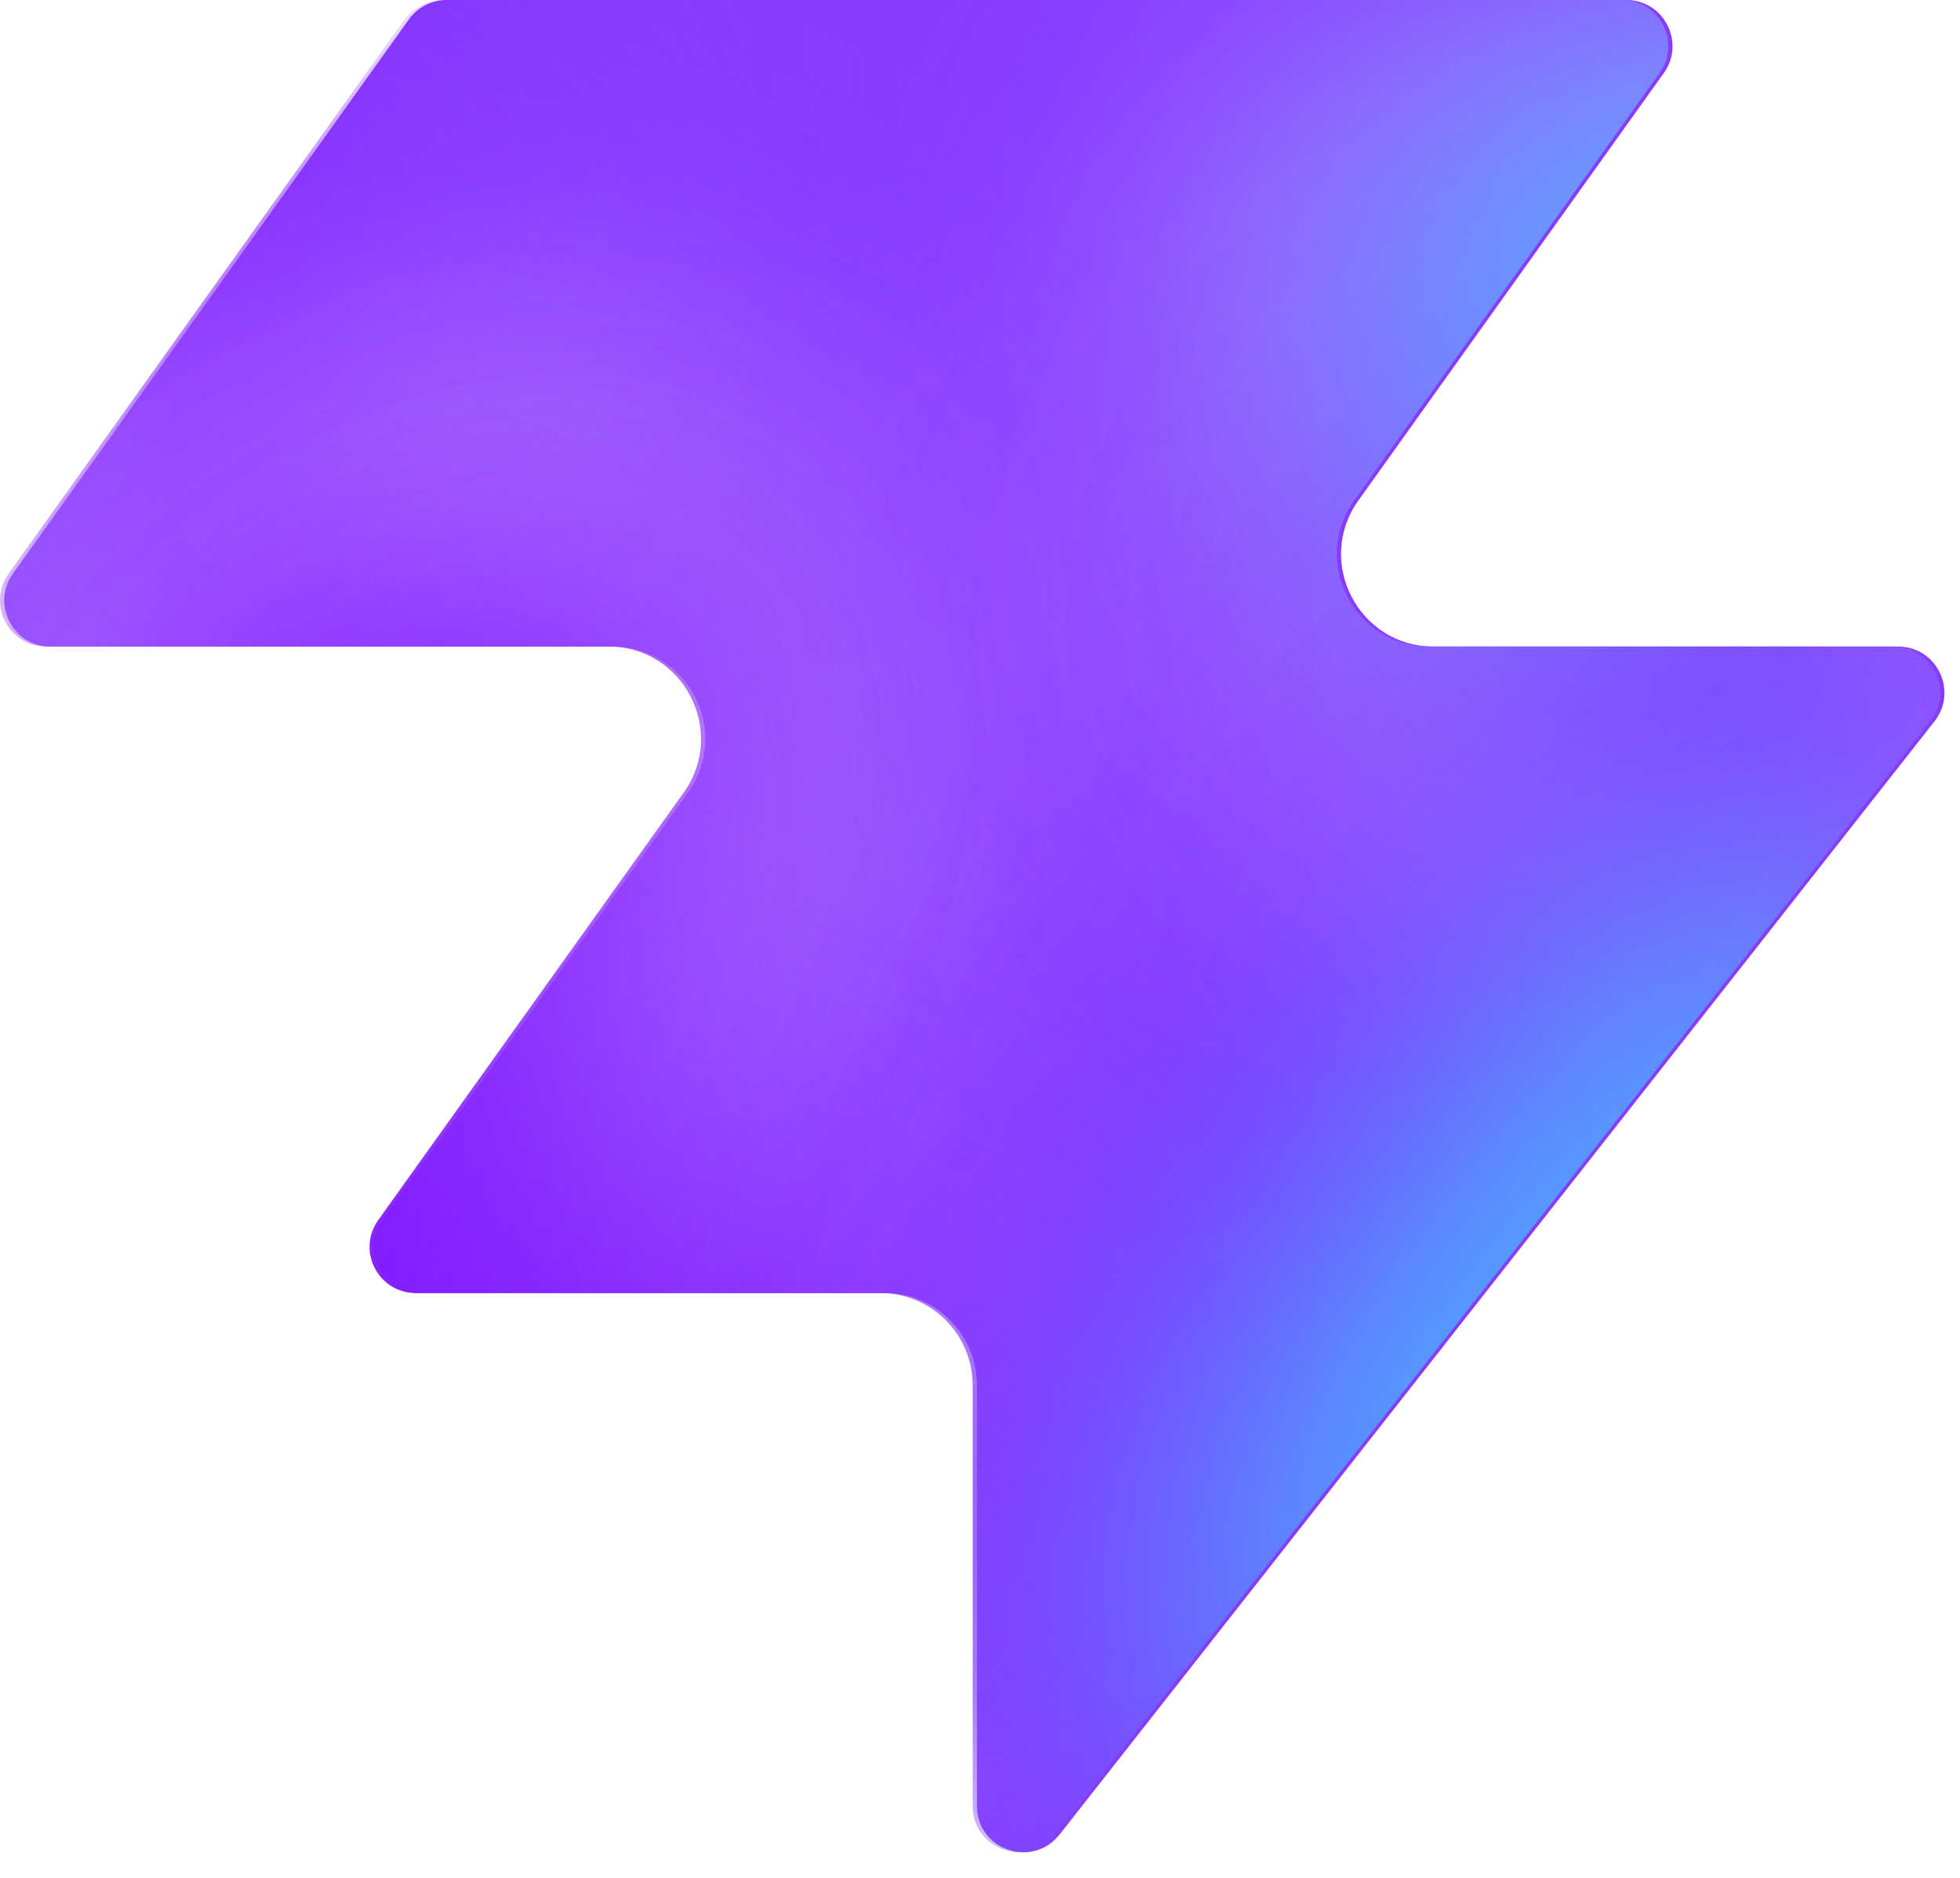
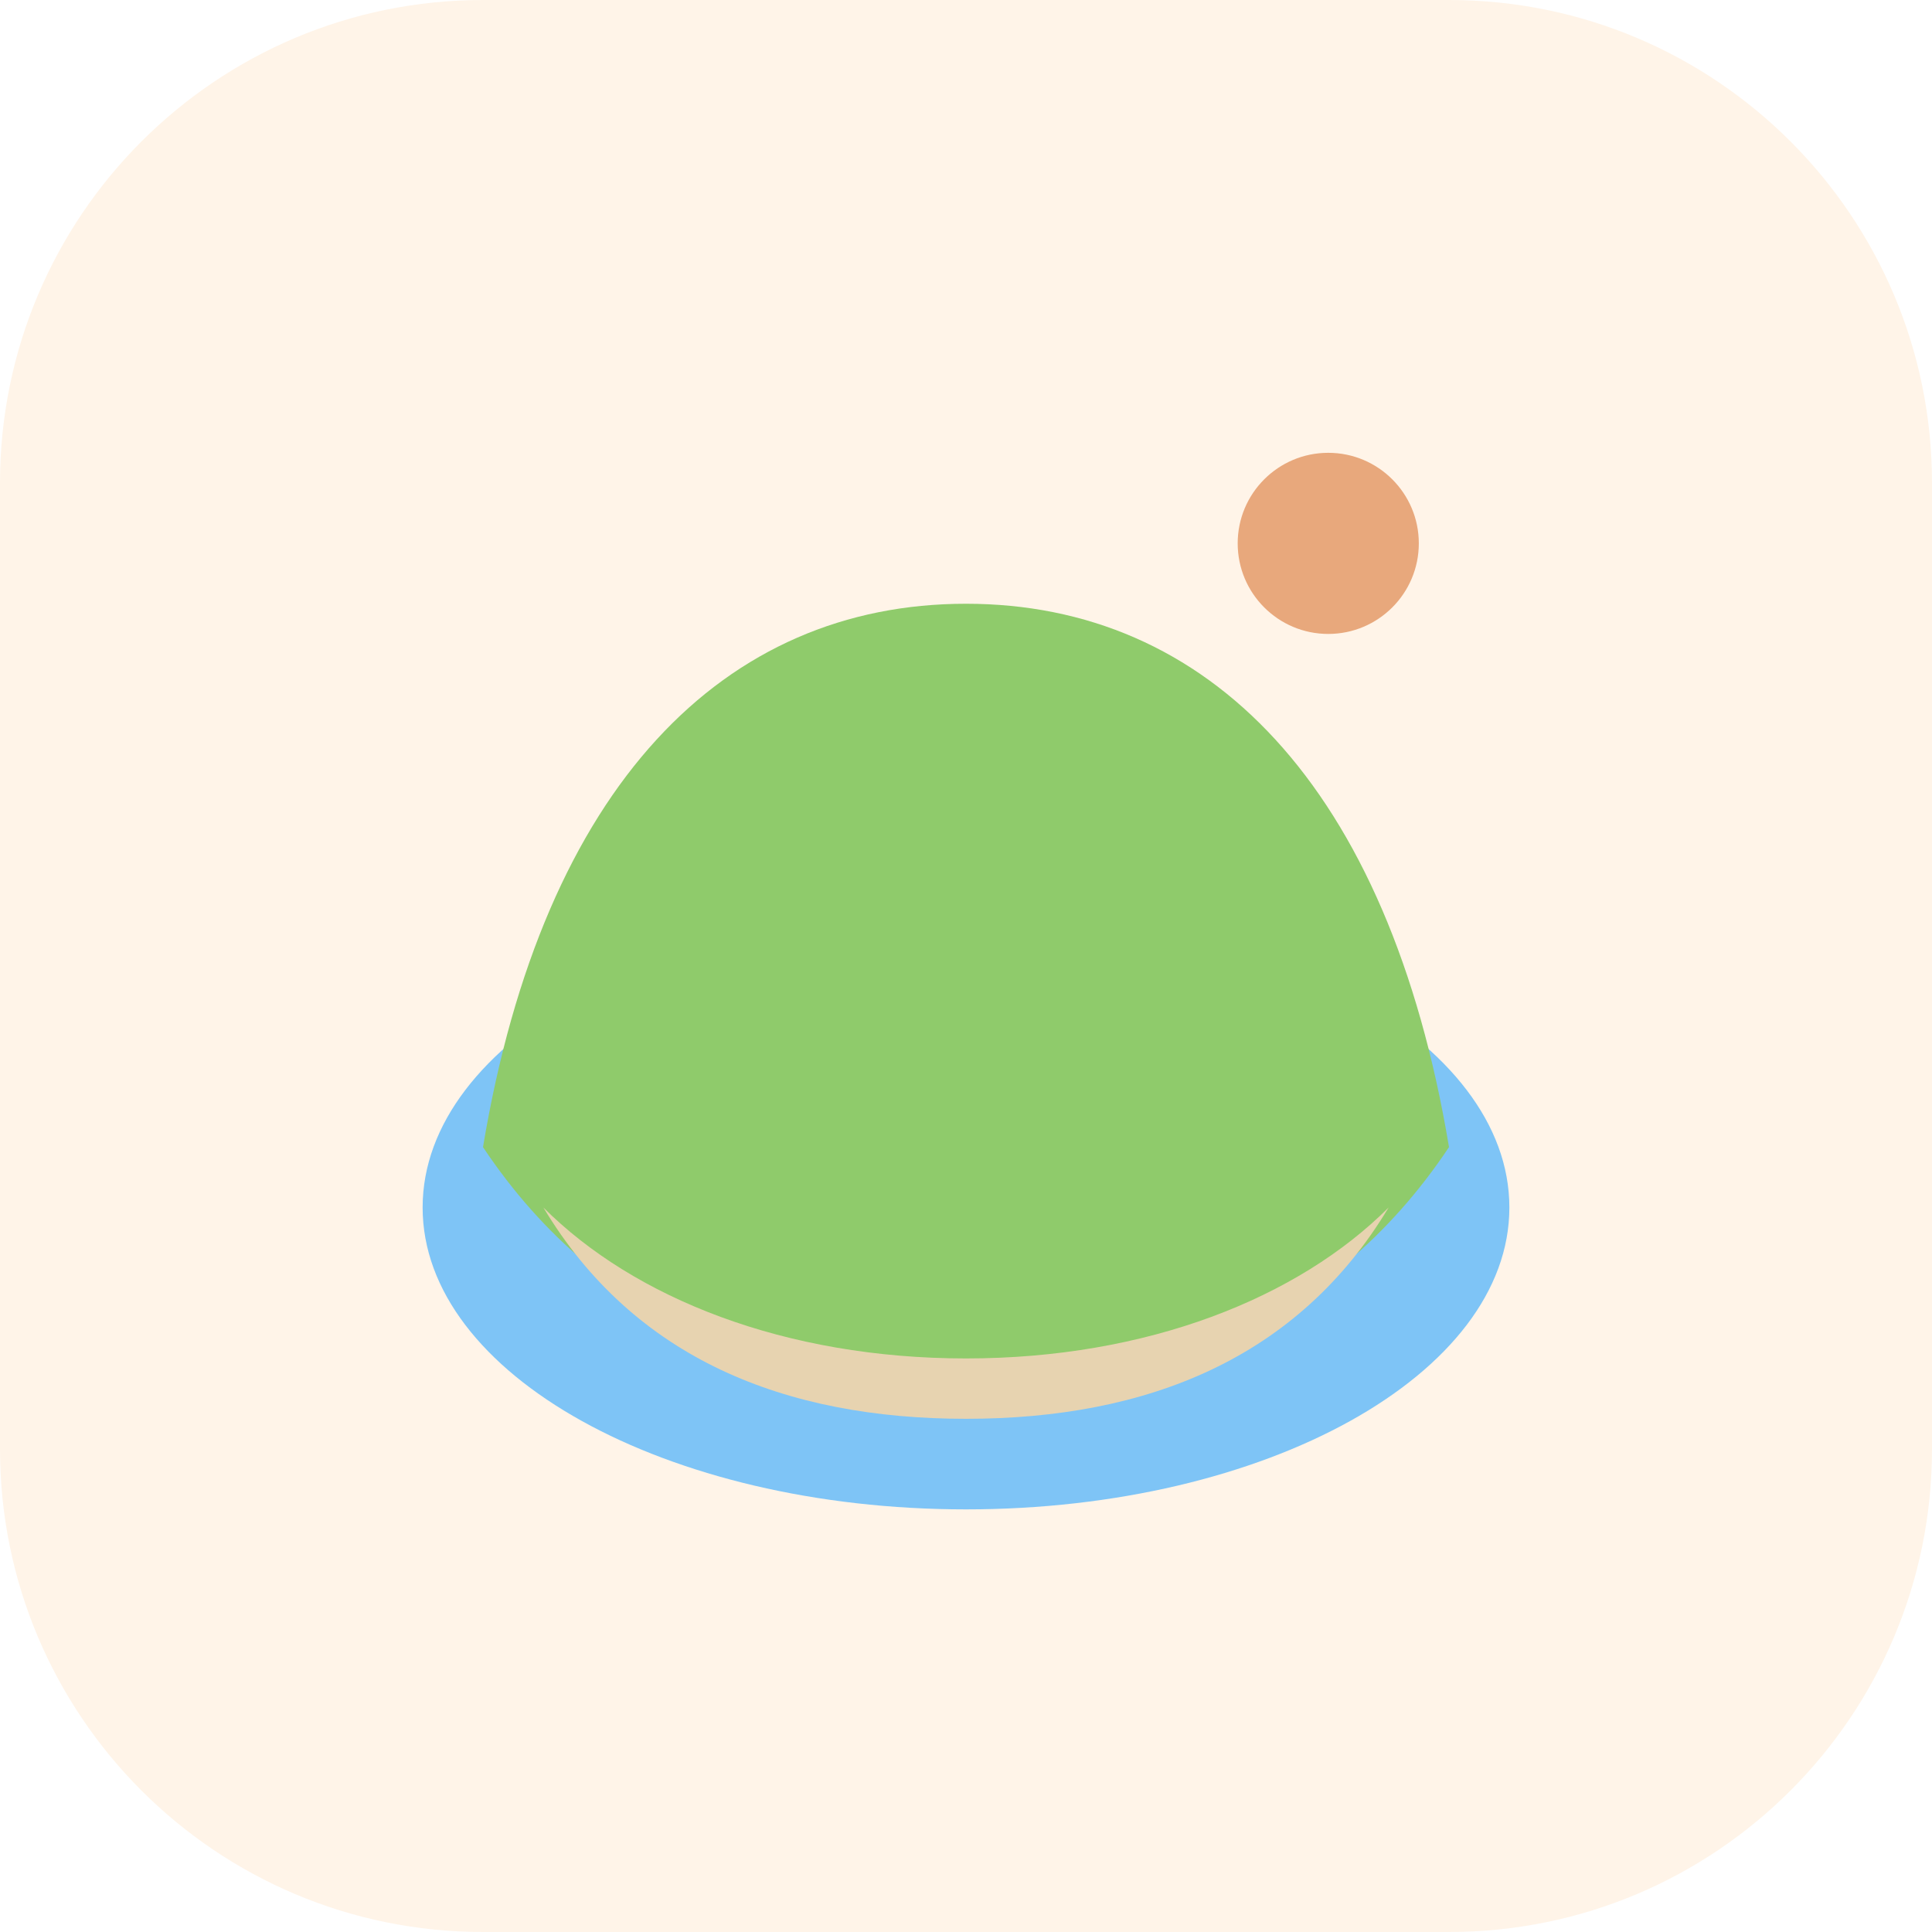
- <svg xmlns="http://www.w3.org/2000/svg" width="48" height="46" fill="none" viewBox="0 0 48 46">
-   <path fill="#863bff" d="M25.946 44.938c-.664.845-2.021.375-2.021-.698V33.937a2.26 2.26 0 0 0-2.262-2.262H10.287c-.92 0-1.456-1.04-.92-1.788l7.48-10.471c1.07-1.497 0-3.578-1.842-3.578H1.237c-.92 0-1.456-1.04-.92-1.788L10.013.474c.214-.297.556-.474.92-.474h28.894c.92 0 1.456 1.04.92 1.788l-7.48 10.471c-1.07 1.498 0 3.579 1.842 3.579h11.377c.943 0 1.473 1.088.89 1.83L25.947 44.94z" style="fill:#863bff;fill:color(display-p3 .525 .23 1);fill-opacity:1" />
-   <mask id="a" width="48" height="46" x="0" y="0" maskUnits="userSpaceOnUse" style="mask-type:alpha">
-     <path fill="#000" d="M25.842 44.938c-.664.844-2.021.375-2.021-.698V33.937a2.26 2.26 0 0 0-2.262-2.262H10.183c-.92 0-1.456-1.04-.92-1.788l7.48-10.471c1.07-1.498 0-3.579-1.842-3.579H1.133c-.92 0-1.456-1.04-.92-1.787L9.91.473c.214-.297.556-.474.92-.474h28.894c.92 0 1.456 1.04.92 1.788l-7.48 10.471c-1.07 1.498 0 3.578 1.842 3.578h11.377c.943 0 1.473 1.088.89 1.832L25.843 44.94z" style="fill:#000;fill-opacity:1" />
-   </mask>
-   <g mask="url(#a)">
-     <g filter="url(#b)">
-       <ellipse cx="5.508" cy="14.704" fill="#ede6ff" rx="5.508" ry="14.704" style="fill:#ede6ff;fill:color(display-p3 .927 .903 1);fill-opacity:1" transform="matrix(.00324 1 1 -.00324 -4.47 31.516)" />
-     </g>
-     <g filter="url(#c)">
-       <ellipse cx="10.399" cy="29.851" fill="#ede6ff" rx="10.399" ry="29.851" style="fill:#ede6ff;fill:color(display-p3 .927 .903 1);fill-opacity:1" transform="matrix(.00324 1 1 -.00324 -39.328 7.883)" />
-     </g>
-     <g filter="url(#d)">
-       <ellipse cx="5.508" cy="30.487" fill="#7e14ff" rx="5.508" ry="30.487" style="fill:#7e14ff;fill:color(display-p3 .492 .077 1);fill-opacity:1" transform="rotate(89.814 -25.913 -14.639)scale(1 -1)" />
-     </g>
-     <g filter="url(#e)">
-       <ellipse cx="5.508" cy="30.599" fill="#7e14ff" rx="5.508" ry="30.599" style="fill:#7e14ff;fill:color(display-p3 .492 .077 1);fill-opacity:1" transform="rotate(89.814 -32.644 -3.334)scale(1 -1)" />
-     </g>
-     <g filter="url(#f)">
-       <ellipse cx="5.508" cy="30.599" fill="#7e14ff" rx="5.508" ry="30.599" style="fill:#7e14ff;fill:color(display-p3 .492 .077 1);fill-opacity:1" transform="matrix(.00324 1 1 -.00324 -34.34 30.47)" />
-     </g>
-     <g filter="url(#g)">
-       <ellipse cx="14.072" cy="22.078" fill="#ede6ff" rx="14.072" ry="22.078" style="fill:#ede6ff;fill:color(display-p3 .927 .903 1);fill-opacity:1" transform="rotate(93.35 24.506 48.493)scale(-1 1)" />
-     </g>
-     <g filter="url(#h)">
-       <ellipse cx="3.47" cy="21.501" fill="#7e14ff" rx="3.47" ry="21.501" style="fill:#7e14ff;fill:color(display-p3 .492 .077 1);fill-opacity:1" transform="rotate(89.009 28.708 47.59)scale(-1 1)" />
-     </g>
-     <g filter="url(#i)">
-       <ellipse cx="3.47" cy="21.501" fill="#7e14ff" rx="3.47" ry="21.501" style="fill:#7e14ff;fill:color(display-p3 .492 .077 1);fill-opacity:1" transform="rotate(89.009 28.708 47.59)scale(-1 1)" />
-     </g>
-     <g filter="url(#j)">
-       <ellipse cx=".387" cy="8.972" fill="#7e14ff" rx="4.407" ry="29.108" style="fill:#7e14ff;fill:color(display-p3 .492 .077 1);fill-opacity:1" transform="rotate(39.51 .387 8.972)" />
-     </g>
-     <g filter="url(#k)">
-       <ellipse cx="47.523" cy="-6.092" fill="#7e14ff" rx="4.407" ry="29.108" style="fill:#7e14ff;fill:color(display-p3 .492 .077 1);fill-opacity:1" transform="rotate(37.892 47.523 -6.092)" />
-     </g>
-     <g filter="url(#l)">
-       <ellipse cx="41.412" cy="6.333" fill="#47bfff" rx="5.971" ry="9.665" style="fill:#47bfff;fill:color(display-p3 .28 .748 1);fill-opacity:1" transform="rotate(37.892 41.412 6.333)" />
-     </g>
-     <g filter="url(#m)">
-       <ellipse cx="-1.879" cy="38.332" fill="#7e14ff" rx="4.407" ry="29.108" style="fill:#7e14ff;fill:color(display-p3 .492 .077 1);fill-opacity:1" transform="rotate(37.892 -1.88 38.332)" />
-     </g>
-     <g filter="url(#n)">
-       <ellipse cx="-1.879" cy="38.332" fill="#7e14ff" rx="4.407" ry="29.108" style="fill:#7e14ff;fill:color(display-p3 .492 .077 1);fill-opacity:1" transform="rotate(37.892 -1.88 38.332)" />
-     </g>
-     <g filter="url(#o)">
-       <ellipse cx="35.651" cy="29.907" fill="#7e14ff" rx="4.407" ry="29.108" style="fill:#7e14ff;fill:color(display-p3 .492 .077 1);fill-opacity:1" transform="rotate(37.892 35.651 29.907)" />
-     </g>
-     <g filter="url(#p)">
-       <ellipse cx="38.418" cy="32.4" fill="#47bfff" rx="5.971" ry="15.297" style="fill:#47bfff;fill:color(display-p3 .28 .748 1);fill-opacity:1" transform="rotate(37.892 38.418 32.4)" />
-     </g>
-   </g>
-   <defs>
-     <filter id="b" width="60.045" height="41.654" x="-19.77" y="16.149" color-interpolation-filters="sRGB" filterUnits="userSpaceOnUse">
-       <feFlood flood-opacity="0" result="BackgroundImageFix" />
-       <feBlend in="SourceGraphic" in2="BackgroundImageFix" result="shape" />
-       <feGaussianBlur result="effect1_foregroundBlur_2002_17158" stdDeviation="7.659" />
-     </filter>
-     <filter id="c" width="90.34" height="51.437" x="-54.613" y="-7.533" color-interpolation-filters="sRGB" filterUnits="userSpaceOnUse">
-       <feFlood flood-opacity="0" result="BackgroundImageFix" />
-       <feBlend in="SourceGraphic" in2="BackgroundImageFix" result="shape" />
-       <feGaussianBlur result="effect1_foregroundBlur_2002_17158" stdDeviation="7.659" />
-     </filter>
-     <filter id="d" width="79.355" height="29.4" x="-49.64" y="2.03" color-interpolation-filters="sRGB" filterUnits="userSpaceOnUse">
-       <feFlood flood-opacity="0" result="BackgroundImageFix" />
-       <feBlend in="SourceGraphic" in2="BackgroundImageFix" result="shape" />
-       <feGaussianBlur result="effect1_foregroundBlur_2002_17158" stdDeviation="4.596" />
-     </filter>
-     <filter id="e" width="79.579" height="29.4" x="-45.045" y="20.029" color-interpolation-filters="sRGB" filterUnits="userSpaceOnUse">
-       <feFlood flood-opacity="0" result="BackgroundImageFix" />
-       <feBlend in="SourceGraphic" in2="BackgroundImageFix" result="shape" />
-       <feGaussianBlur result="effect1_foregroundBlur_2002_17158" stdDeviation="4.596" />
-     </filter>
-     <filter id="f" width="79.579" height="29.4" x="-43.513" y="21.178" color-interpolation-filters="sRGB" filterUnits="userSpaceOnUse">
-       <feFlood flood-opacity="0" result="BackgroundImageFix" />
-       <feBlend in="SourceGraphic" in2="BackgroundImageFix" result="shape" />
-       <feGaussianBlur result="effect1_foregroundBlur_2002_17158" stdDeviation="4.596" />
-     </filter>
-     <filter id="g" width="74.749" height="58.852" x="15.756" y="-17.901" color-interpolation-filters="sRGB" filterUnits="userSpaceOnUse">
-       <feFlood flood-opacity="0" result="BackgroundImageFix" />
-       <feBlend in="SourceGraphic" in2="BackgroundImageFix" result="shape" />
-       <feGaussianBlur result="effect1_foregroundBlur_2002_17158" stdDeviation="7.659" />
-     </filter>
-     <filter id="h" width="61.377" height="25.362" x="23.548" y="2.284" color-interpolation-filters="sRGB" filterUnits="userSpaceOnUse">
-       <feFlood flood-opacity="0" result="BackgroundImageFix" />
-       <feBlend in="SourceGraphic" in2="BackgroundImageFix" result="shape" />
-       <feGaussianBlur result="effect1_foregroundBlur_2002_17158" stdDeviation="4.596" />
-     </filter>
-     <filter id="i" width="61.377" height="25.362" x="23.548" y="2.284" color-interpolation-filters="sRGB" filterUnits="userSpaceOnUse">
-       <feFlood flood-opacity="0" result="BackgroundImageFix" />
-       <feBlend in="SourceGraphic" in2="BackgroundImageFix" result="shape" />
-       <feGaussianBlur result="effect1_foregroundBlur_2002_17158" stdDeviation="4.596" />
-     </filter>
-     <filter id="j" width="56.045" height="63.649" x="-27.636" y="-22.853" color-interpolation-filters="sRGB" filterUnits="userSpaceOnUse">
-       <feFlood flood-opacity="0" result="BackgroundImageFix" />
-       <feBlend in="SourceGraphic" in2="BackgroundImageFix" result="shape" />
-       <feGaussianBlur result="effect1_foregroundBlur_2002_17158" stdDeviation="4.596" />
-     </filter>
-     <filter id="k" width="54.814" height="64.646" x="20.116" y="-38.415" color-interpolation-filters="sRGB" filterUnits="userSpaceOnUse">
-       <feFlood flood-opacity="0" result="BackgroundImageFix" />
-       <feBlend in="SourceGraphic" in2="BackgroundImageFix" result="shape" />
-       <feGaussianBlur result="effect1_foregroundBlur_2002_17158" stdDeviation="4.596" />
-     </filter>
-     <filter id="l" width="33.541" height="35.313" x="24.641" y="-11.323" color-interpolation-filters="sRGB" filterUnits="userSpaceOnUse">
-       <feFlood flood-opacity="0" result="BackgroundImageFix" />
-       <feBlend in="SourceGraphic" in2="BackgroundImageFix" result="shape" />
-       <feGaussianBlur result="effect1_foregroundBlur_2002_17158" stdDeviation="4.596" />
-     </filter>
-     <filter id="m" width="54.814" height="64.646" x="-29.286" y="6.009" color-interpolation-filters="sRGB" filterUnits="userSpaceOnUse">
-       <feFlood flood-opacity="0" result="BackgroundImageFix" />
-       <feBlend in="SourceGraphic" in2="BackgroundImageFix" result="shape" />
-       <feGaussianBlur result="effect1_foregroundBlur_2002_17158" stdDeviation="4.596" />
-     </filter>
-     <filter id="n" width="54.814" height="64.646" x="-29.286" y="6.009" color-interpolation-filters="sRGB" filterUnits="userSpaceOnUse">
-       <feFlood flood-opacity="0" result="BackgroundImageFix" />
-       <feBlend in="SourceGraphic" in2="BackgroundImageFix" result="shape" />
-       <feGaussianBlur result="effect1_foregroundBlur_2002_17158" stdDeviation="4.596" />
-     </filter>
-     <filter id="o" width="54.814" height="64.646" x="8.244" y="-2.416" color-interpolation-filters="sRGB" filterUnits="userSpaceOnUse">
-       <feFlood flood-opacity="0" result="BackgroundImageFix" />
-       <feBlend in="SourceGraphic" in2="BackgroundImageFix" result="shape" />
-       <feGaussianBlur result="effect1_foregroundBlur_2002_17158" stdDeviation="4.596" />
-     </filter>
-     <filter id="p" width="39.409" height="43.623" x="18.713" y="10.588" color-interpolation-filters="sRGB" filterUnits="userSpaceOnUse">
-       <feFlood flood-opacity="0" result="BackgroundImageFix" />
-       <feBlend in="SourceGraphic" in2="BackgroundImageFix" result="shape" />
-       <feGaussianBlur result="effect1_foregroundBlur_2002_17158" stdDeviation="4.596" />
-     </filter>
-   </defs>
+ <svg xmlns="http://www.w3.org/2000/svg" viewBox="0 0 64 64">
+   <rect width="64" height="64" rx="16" fill="#FFF4E8" />
+   <ellipse cx="32" cy="40" rx="18" ry="10" fill="#7EC4F6" />
+   <path d="M16 38c2-12 8-18 16-18s14 6 16 18c-4 6-10 8-16 8s-12-2-16-8z" fill="#8FCB6B" />
+   <path d="M18 40c3 5 8 7 14 7s11-2 14-7c-3 3-8 5-14 5s-11-2-14-5z" fill="#E7D3B0" />
+   <circle cx="44" cy="18" r="3" fill="#E8A87C" />
</svg>
